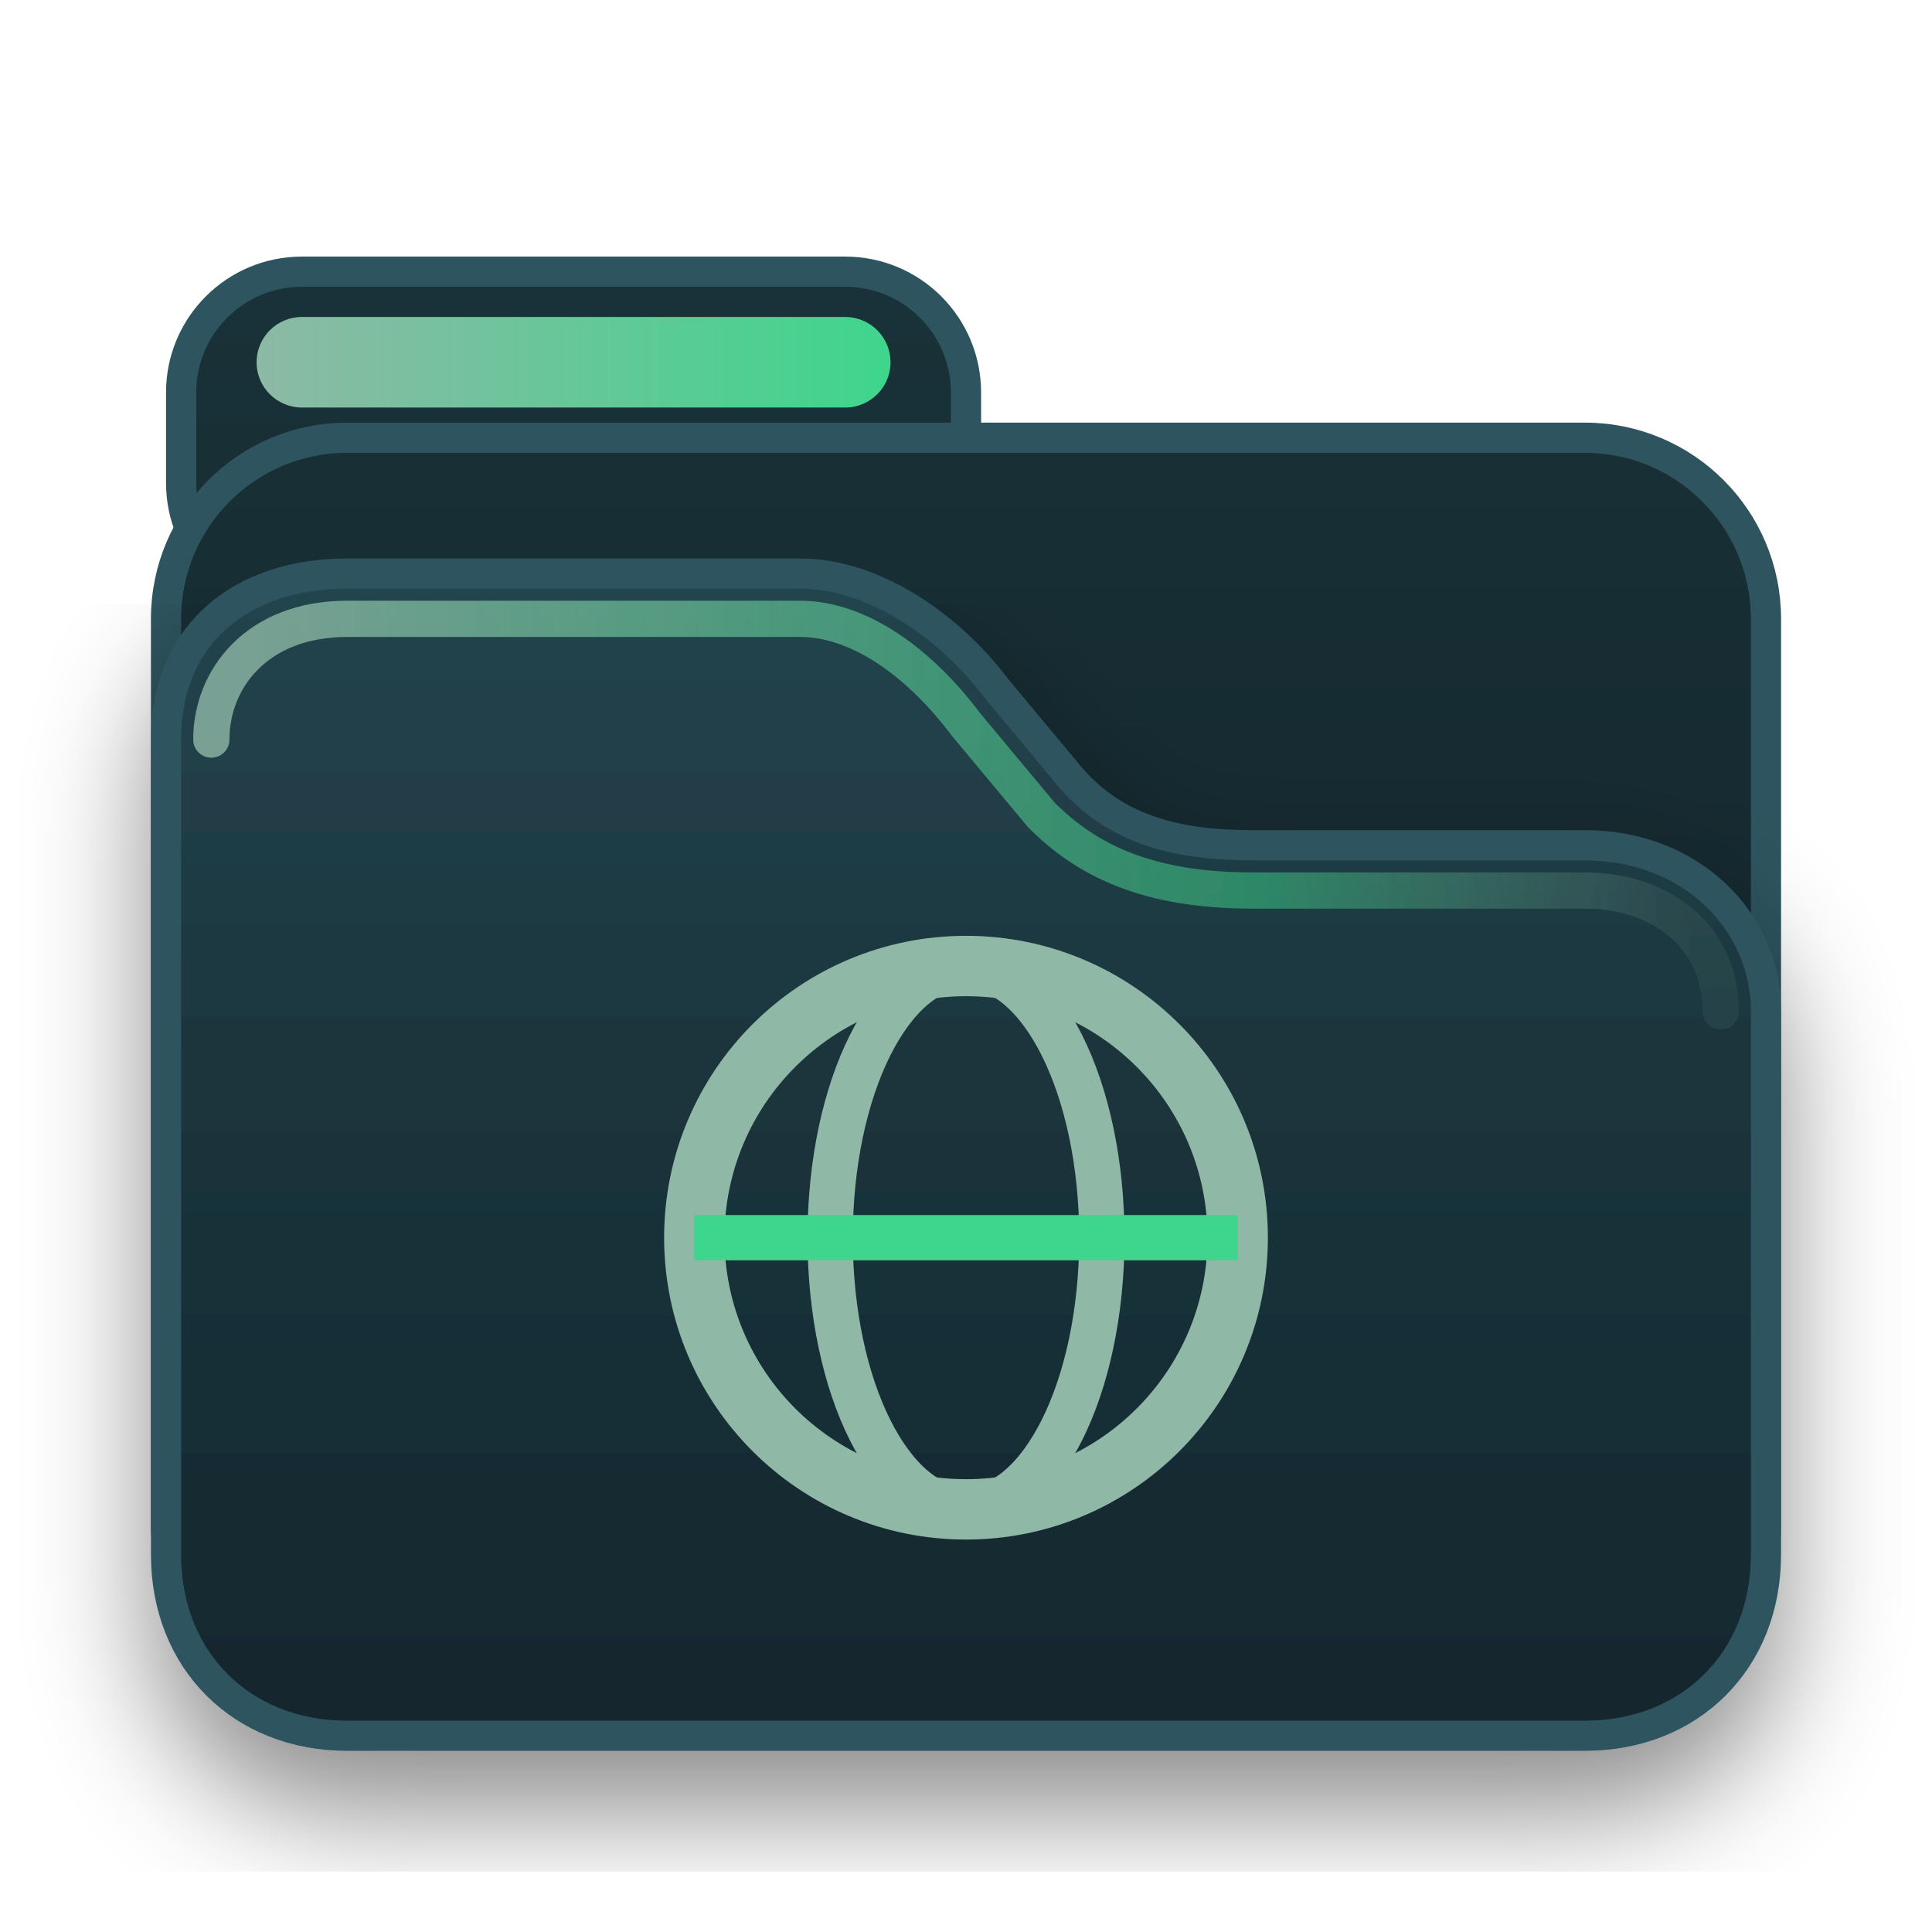
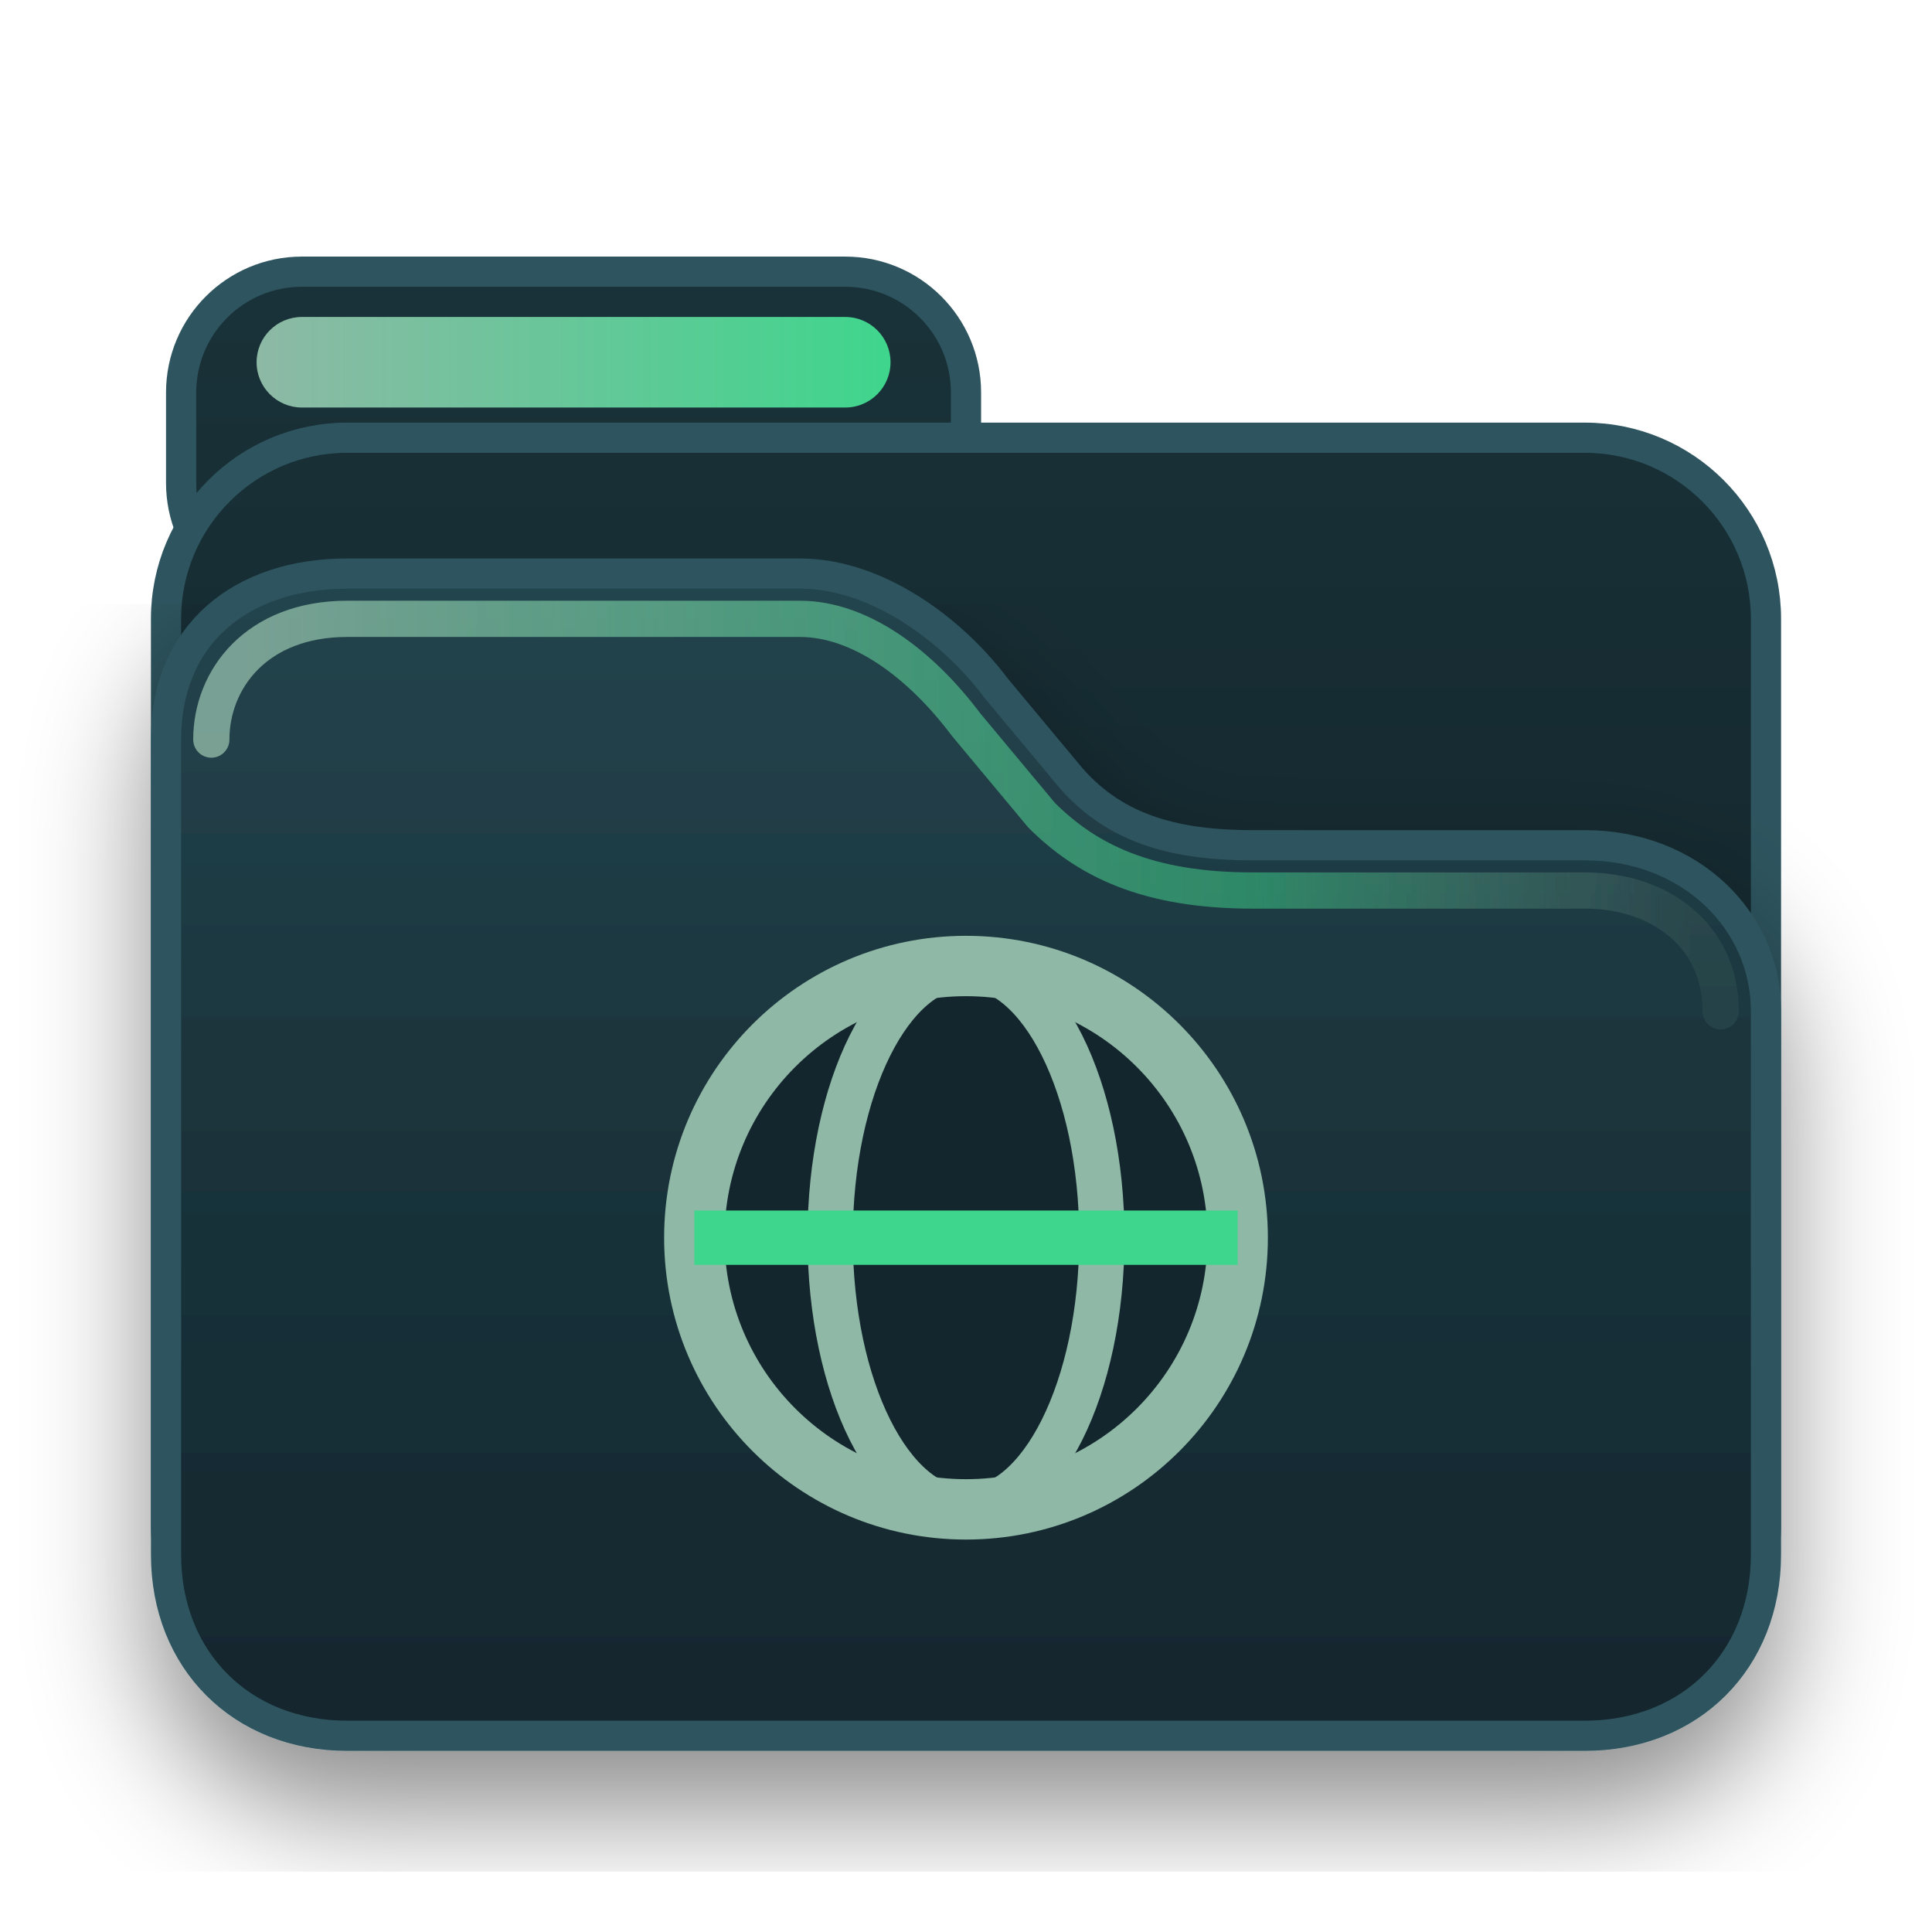
<svg xmlns="http://www.w3.org/2000/svg" width="64" height="64" viewBox="0 0 64 64" fill="none">
  <defs>
    <linearGradient id="backGrad" x1="32" y1="10" x2="32" y2="56" gradientUnits="userSpaceOnUse">
      <stop offset="0%" stop-color="#193138" />
      <stop offset="100%" stop-color="#102026" />
    </linearGradient>
    <linearGradient id="pillGrad" x1="8" y1="11" x2="30" y2="11" gradientUnits="userSpaceOnUse">
      <stop offset="0%" stop-color="#8FB8A6" />
      <stop offset="100%" stop-color="#3DD68C" />
    </linearGradient>
    <linearGradient id="flapGrad" x1="32" y1="20" x2="32" y2="58" gradientUnits="userSpaceOnUse">
      <stop offset="0%" stop-color="#24444D" />
      <stop offset="40%" stop-color="#1B353D" />
      <stop offset="100%" stop-color="#13262D" />
    </linearGradient>
    <linearGradient id="specularGrad" x1="8" y1="21" x2="56" y2="21" gradientUnits="userSpaceOnUse">
      <stop offset="0%" stop-color="#8FB8A6" stop-opacity="0.8" />
      <stop offset="70%" stop-color="#3DD68C" stop-opacity="0.5" />
      <stop offset="100%" stop-color="#8FB8A6" stop-opacity="0.1" />
    </linearGradient>
    <filter id="flapShadow" x="0" y="18" width="64" height="44" filterUnits="userSpaceOnUse">
      <feDropShadow dx="0" dy="2" stdDeviation="2" flood-color="#000000" flood-opacity="0.45" />
    </filter>
  </defs>
  <rect x="6" y="9" width="26" height="11" rx="4" fill="url(#backGrad)" stroke="#2E555F" stroke-width="1" />
  <rect x="8.5" y="10.5" width="21" height="3" rx="1.5" fill="url(#pillGrad)" />
  <rect x="5.5" y="14.5" width="53" height="42" rx="6" fill="url(#backGrad)" stroke="#2E555F" stroke-width="1" />
  <g filter="url(#flapShadow)">
    <path d="M 5.5 24.5 C 5.5 21 8 19 11.5 19 L 26.5 19 C 29 19 31.5 20.8 33 22.8 L 35.5 25.8 C 37 27.5 39 28 41.5 28 L 52.5 28 C 56 28 58.5 30.5 58.5 33.5 L 58.5 51.5 C 58.5 55 56 57.5 52.5 57.5 L 11.5 57.5 C 8 57.5 5.5 55 5.5 51.5 Z" fill="url(#flapGrad)" stroke="#2E555F" stroke-width="1" />
    <path d="M 7 24.5 C 7 22.5 8.5 20.5 11.5 20.5 L 26.5 20.5 C 28.5 20.5 30.5 22 32 24 L 34.5 27 C 36 28.5 38 29.5 41.5 29.5 L 52.5 29.5 C 55 29.5 57 31 57 33.5" stroke="url(#specularGrad)" stroke-width="1.2" stroke-linecap="round" />
  </g>
-   <circle cx="32" cy="41" r="9" stroke="#8FB8A6" stroke-width="2" fill="none" />
+   <circle cx="32" cy="41" r="9" stroke="#8FB8A6" stroke-width="2" fill="#13262D" />
  <ellipse cx="32" cy="41" rx="4.5" ry="9" stroke="#8FB8A6" stroke-width="1.5" fill="none" />
-   <line x1="23" y1="41" x2="41" y2="41" stroke="#3DD68C" stroke-width="1.5" />
+   <line x1="23" y1="41" x2="41" y2="41" stroke="#3DD68C" stroke-width="1.8" />
</svg>
